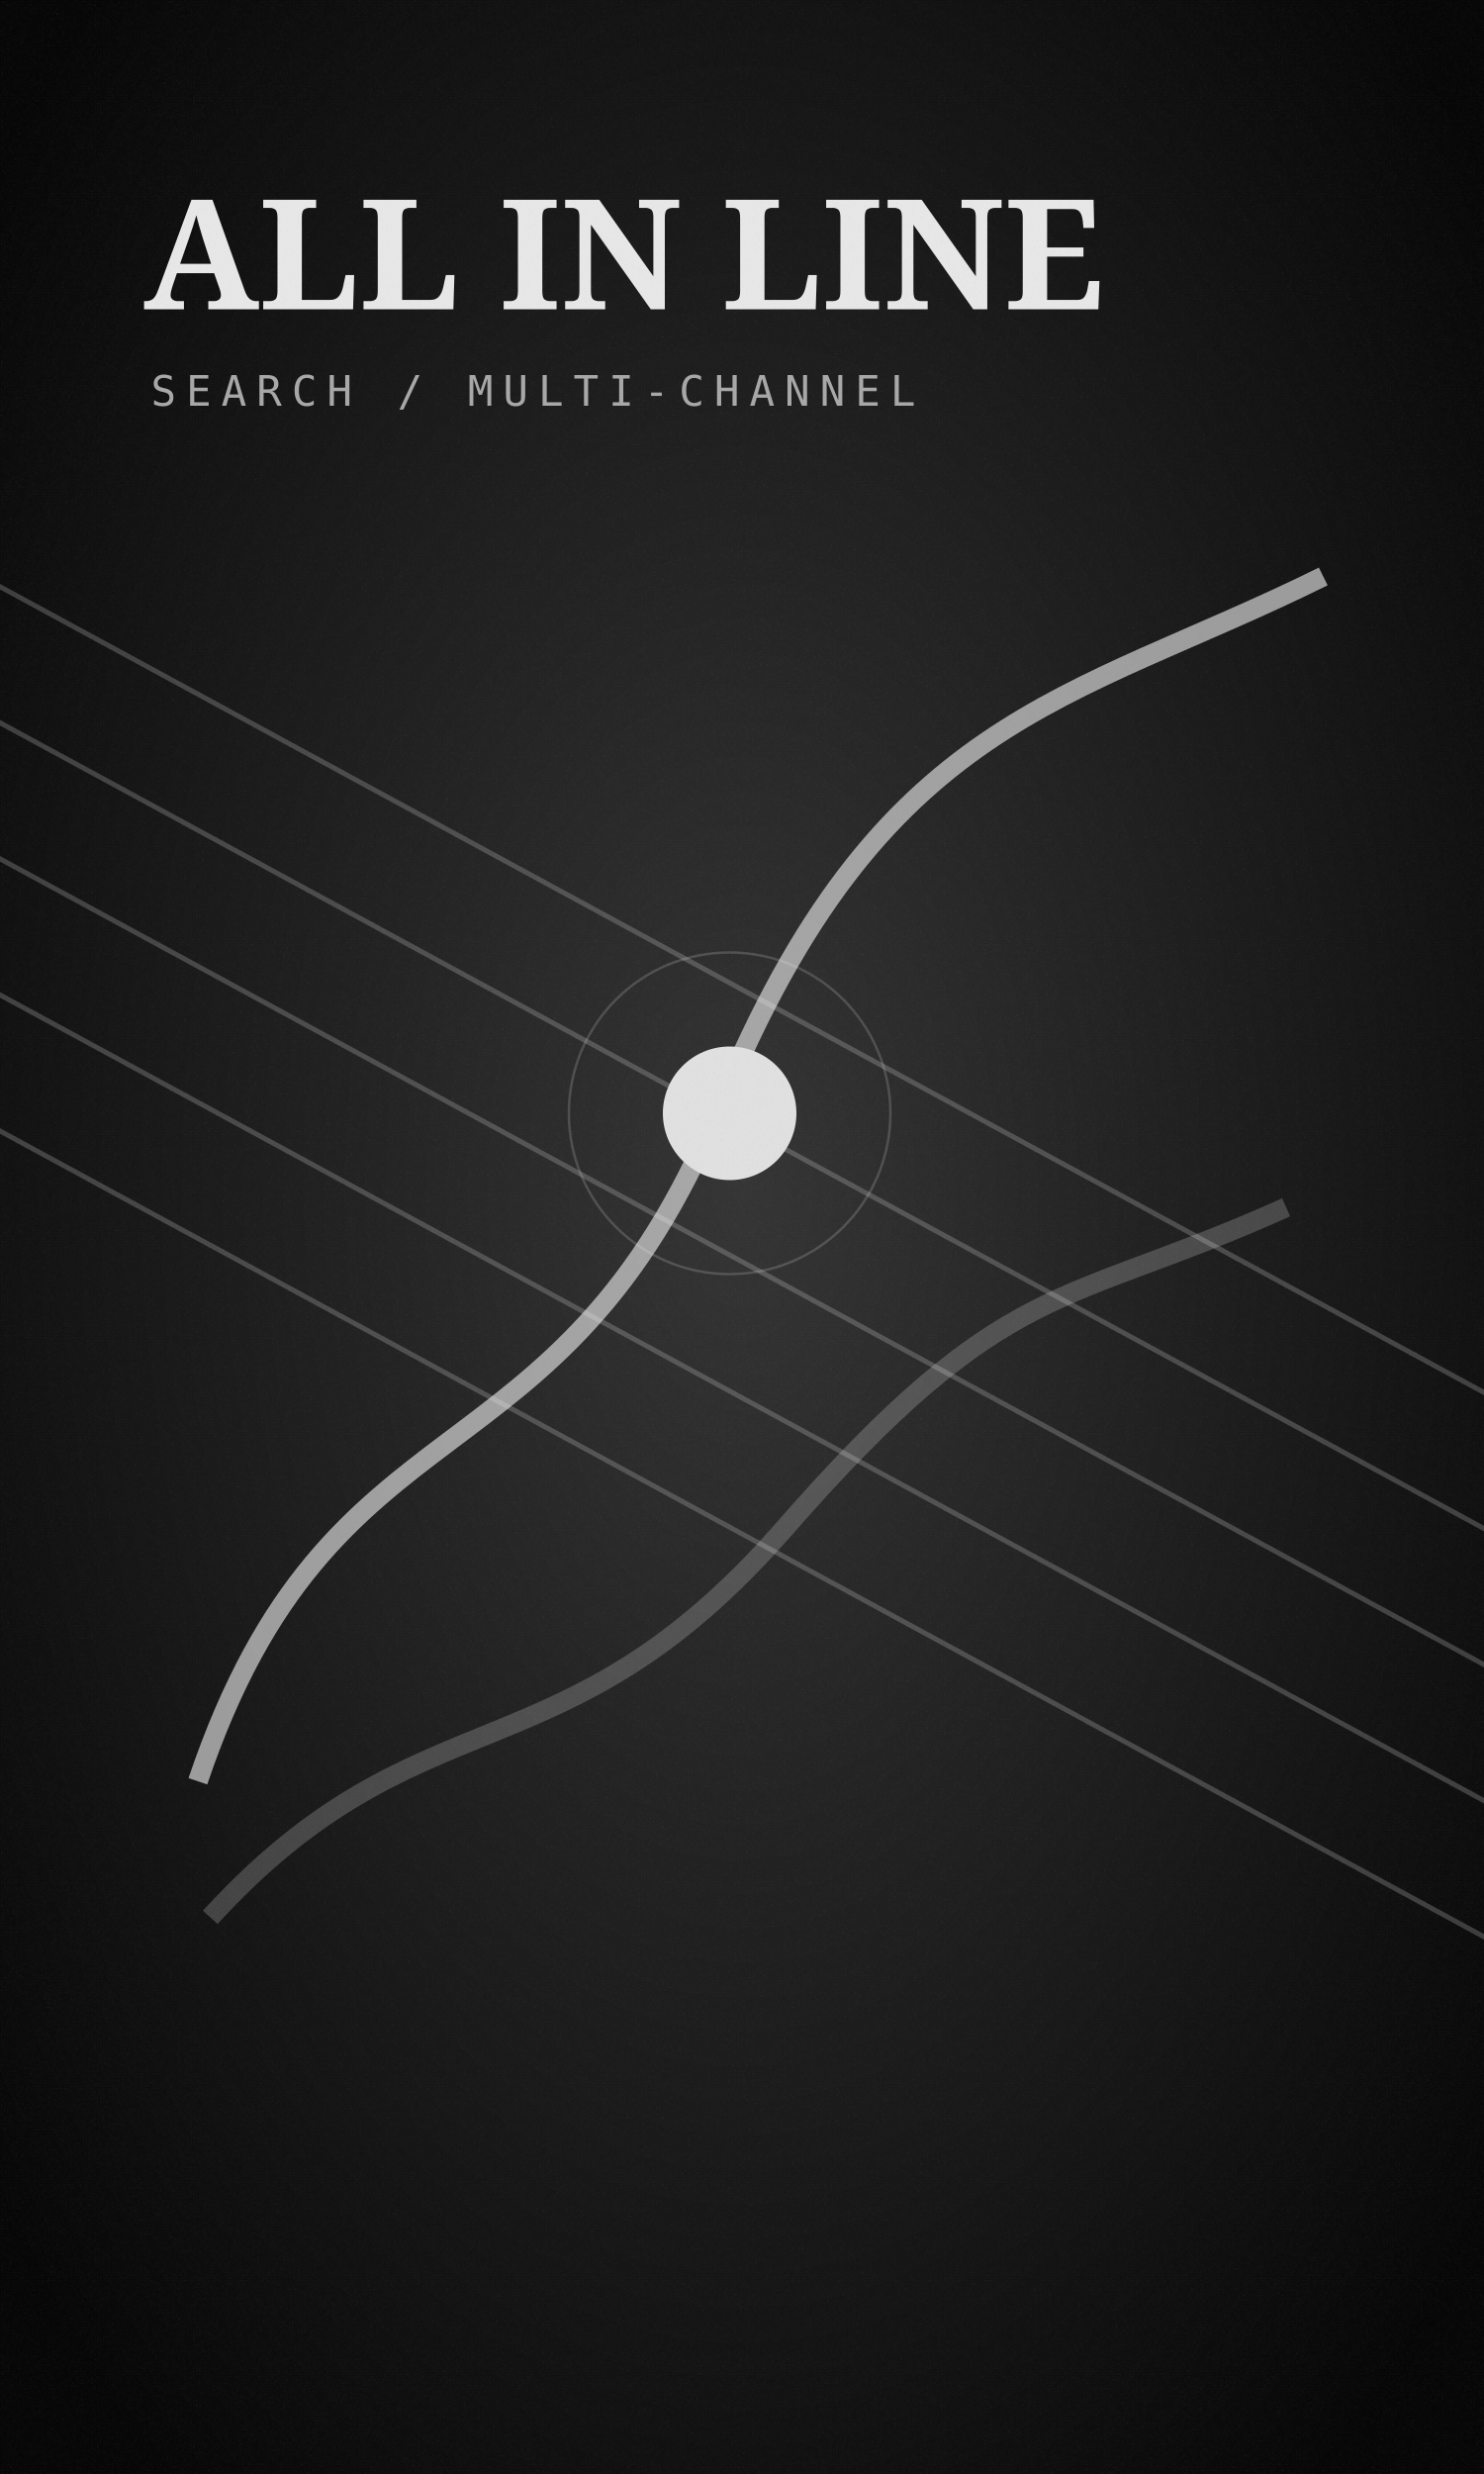
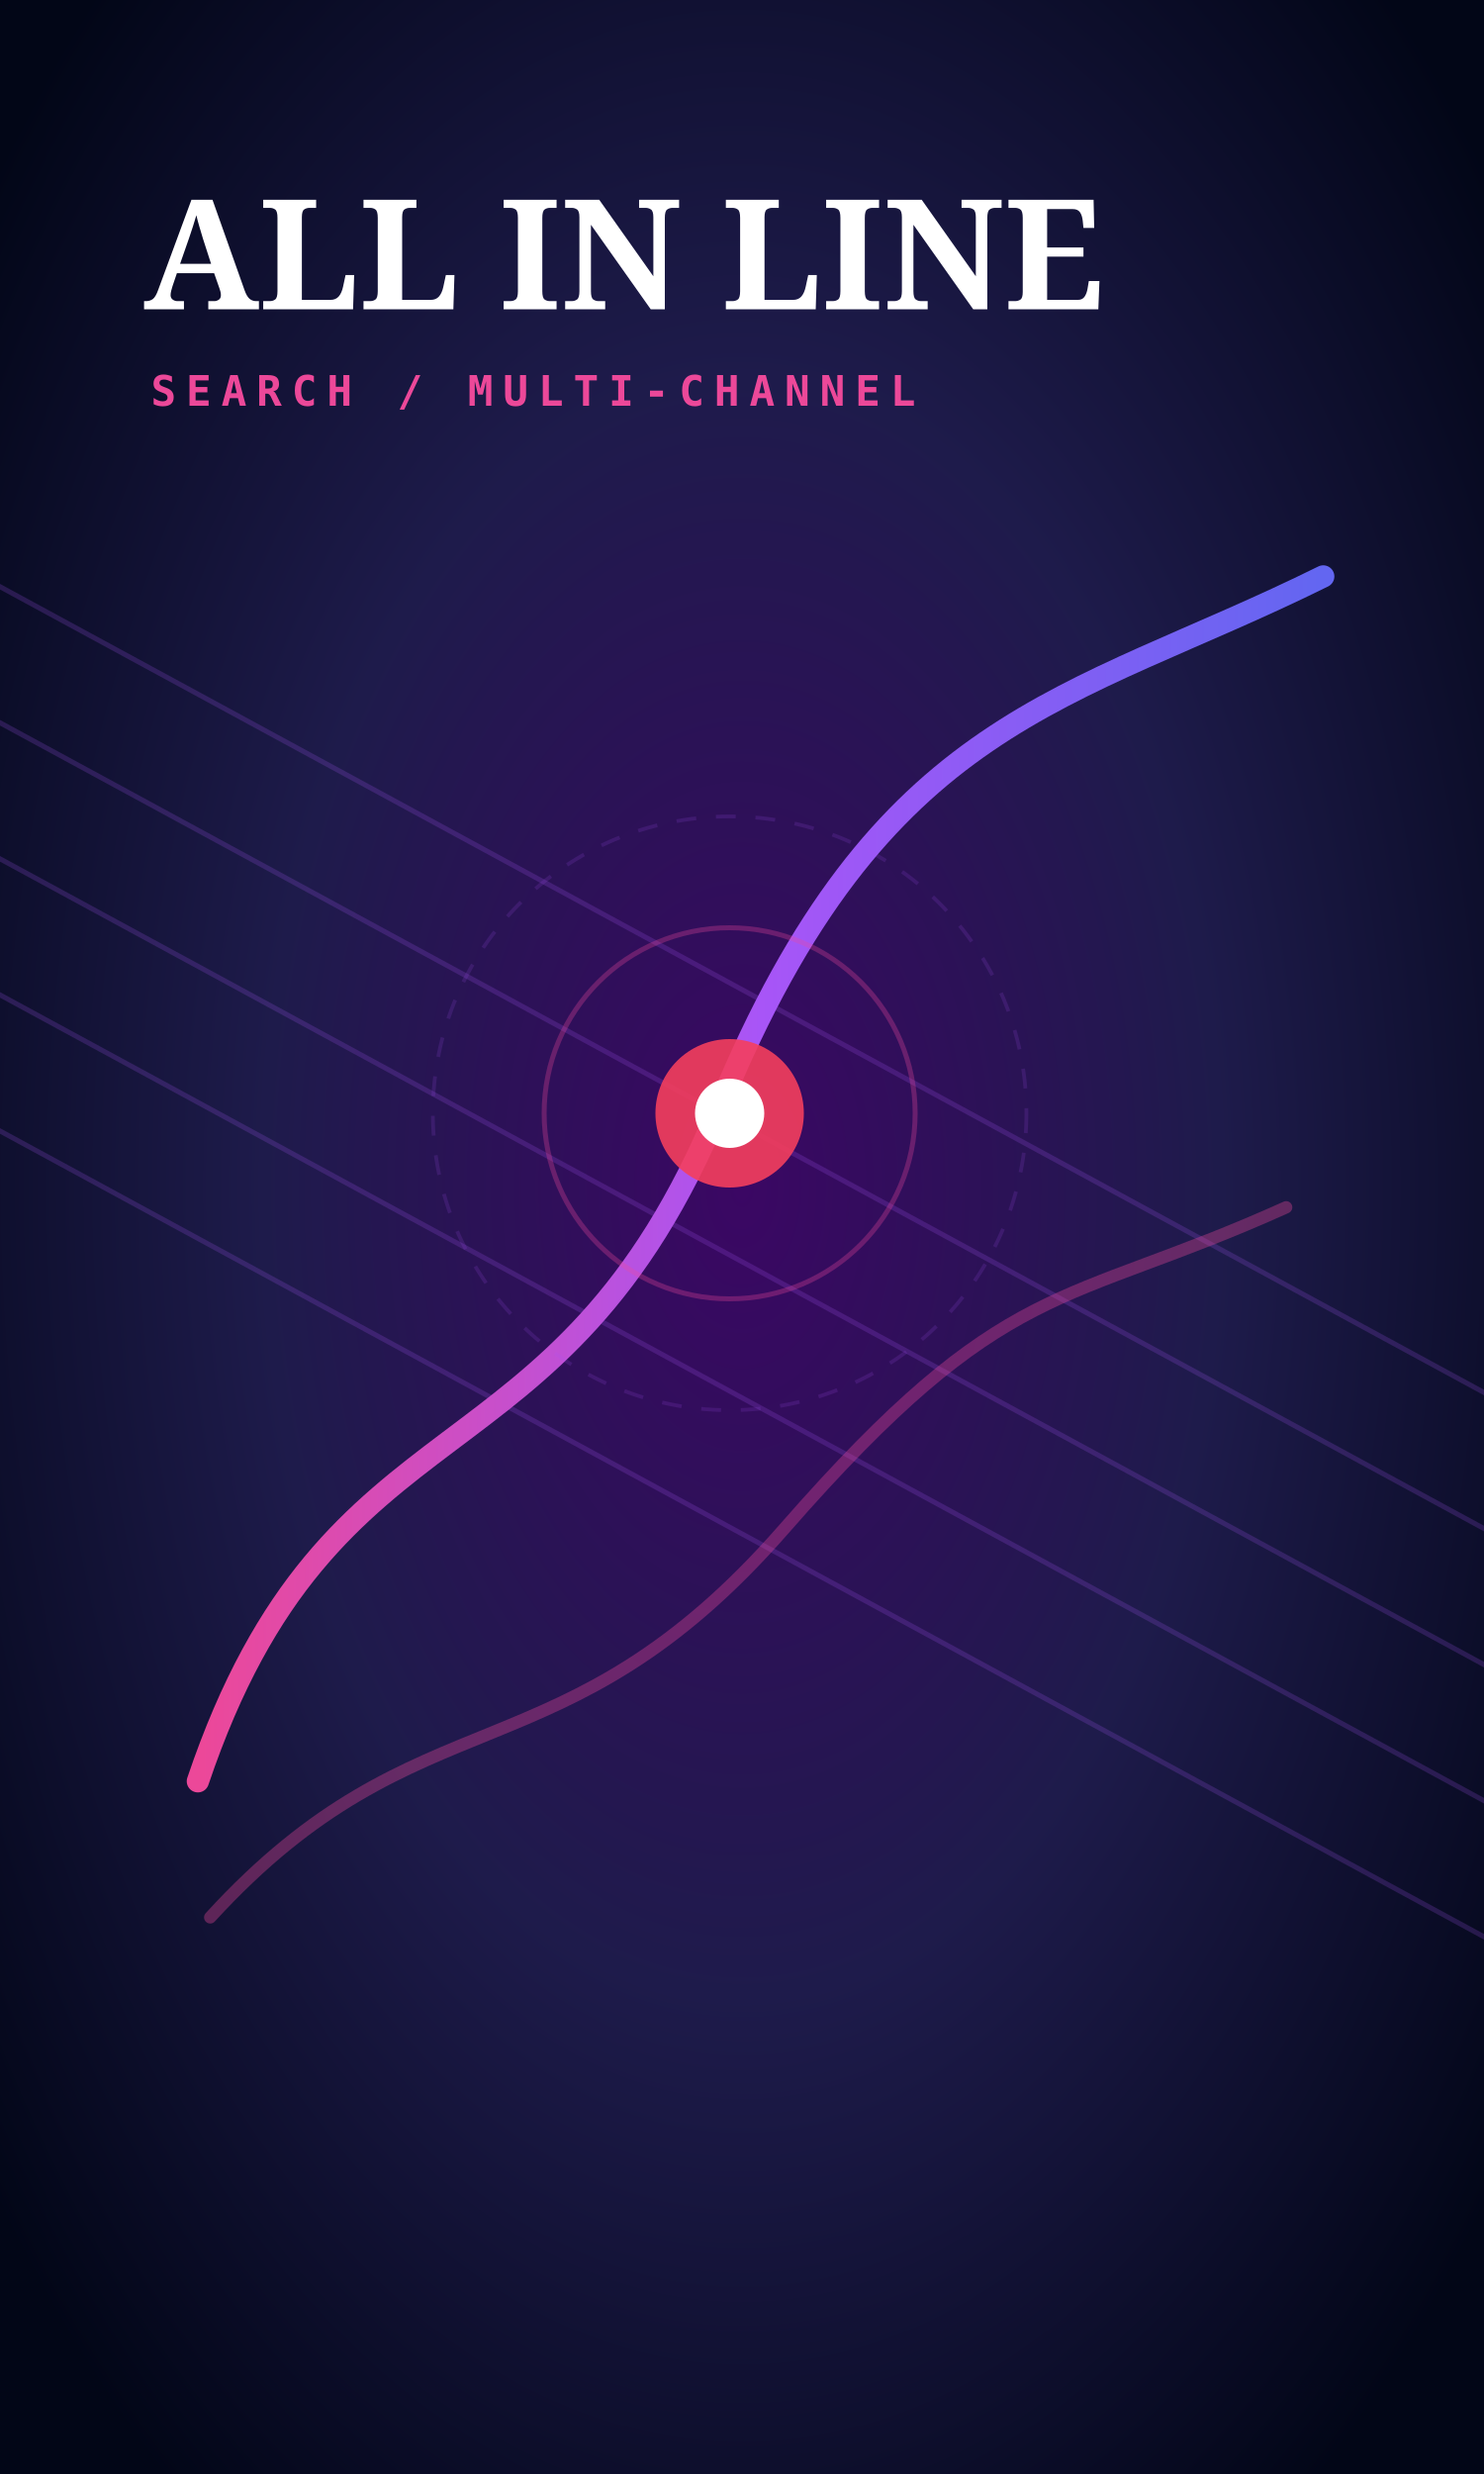
<svg xmlns="http://www.w3.org/2000/svg" viewBox="0 0 600 1000">
  <defs>
-     <radialGradient id="r" cx="50%" cy="48%" r="65%">
-       <stop stop-color="#343434" />
-       <stop offset="1" stop-color="#050505" />
+     <radialGradient id="r-all" cx="50%" cy="48%" r="65%">
+       <stop offset="0%" stop-color="#3b0764" />
+       <stop offset="50%" stop-color="#1e1b4b" />
+       <stop offset="100%" stop-color="#020617" />
    </radialGradient>
-     <filter id="noise">
-       <feTurbulence baseFrequency=".85" numOctaves="3" />
-       <feColorMatrix type="saturate" values="0" />
-       <feComponentTransfer>
-         <feFuncA type="table" tableValues="0 .13" />
-       </feComponentTransfer>
-     </filter>
+     <linearGradient id="neon-pink" x1="0" y1="0" x2="1" y2="0">
+       <stop offset="0%" stop-color="#ec4899" />
+       <stop offset="50%" stop-color="#a855f7" />
+       <stop offset="100%" stop-color="#6366f1" />
+     </linearGradient>
  </defs>
-   <rect width="600" height="1000" fill="url(#r)" />
-   <g fill="none" stroke="#d7d7d7" stroke-opacity=".25" stroke-width="2">
+   <rect width="600" height="1000" fill="url(#r-all)" />
+   <g fill="none" stroke="#a855f7" stroke-opacity=".2" stroke-width="2">
    <path d="M-50 210L650 590" />
    <path d="M-50 265L650 645" />
    <path d="M-50 320L650 700" />
    <path d="M-50 375L650 755" />
    <path d="M-50 430L650 810" />
  </g>
-   <g fill="none" stroke="#efefef" stroke-opacity=".62" stroke-width="8">
-     <path d="M80 720C134 560 226 605 291 447S432 284 535 233" />
-     <path d="M85 775C170 682 227 721 317 618S429 529 520 488" stroke-opacity=".22" />
+   <g fill="none" stroke-linecap="round">
+     <path d="M80 720C134 560 226 605 291 447S432 284 535 233" stroke="url(#neon-pink)" stroke-width="9" />
+     <path d="M85 775C170 682 227 721 317 618S429 529 520 488" stroke="#ec4899" stroke-opacity=".35" stroke-width="5" />
  </g>
-   <circle cx="295" cy="450" r="27" fill="#e1e1e1" />
-   <circle cx="295" cy="450" r="65" fill="none" stroke="#eee" stroke-opacity=".18" />
-   <text x="58" y="125" fill="#e8e8e8" font-family="Georgia,serif" font-size="62" font-weight="700">ALL IN LINE</text>
-   <text x="61" y="164" fill="#a8a8a8" font-family="monospace" font-size="17" letter-spacing="4">SEARCH / MULTI-CHANNEL</text>
-   <rect width="600" height="1000" filter="url(#noise)" opacity=".5" />
+   <circle cx="295" cy="450" r="30" fill="#f43f5e" fill-opacity=".9" />
+   <circle cx="295" cy="450" r="14" fill="#ffffff" />
+   <circle cx="295" cy="450" r="75" fill="none" stroke="#ec4899" stroke-opacity=".3" stroke-width="2" />
+   <circle cx="295" cy="450" r="120" fill="none" stroke="#a855f7" stroke-opacity=".15" stroke-width="1.5" stroke-dasharray="8 8" />
+   <text x="58" y="125" fill="#ffffff" font-family="Georgia,serif" font-size="62" font-weight="700">ALL IN LINE</text>
+   <text x="61" y="164" fill="#ec4899" font-family="monospace" font-size="17" font-weight="bold" letter-spacing="4">SEARCH / MULTI-CHANNEL</text>
</svg>
